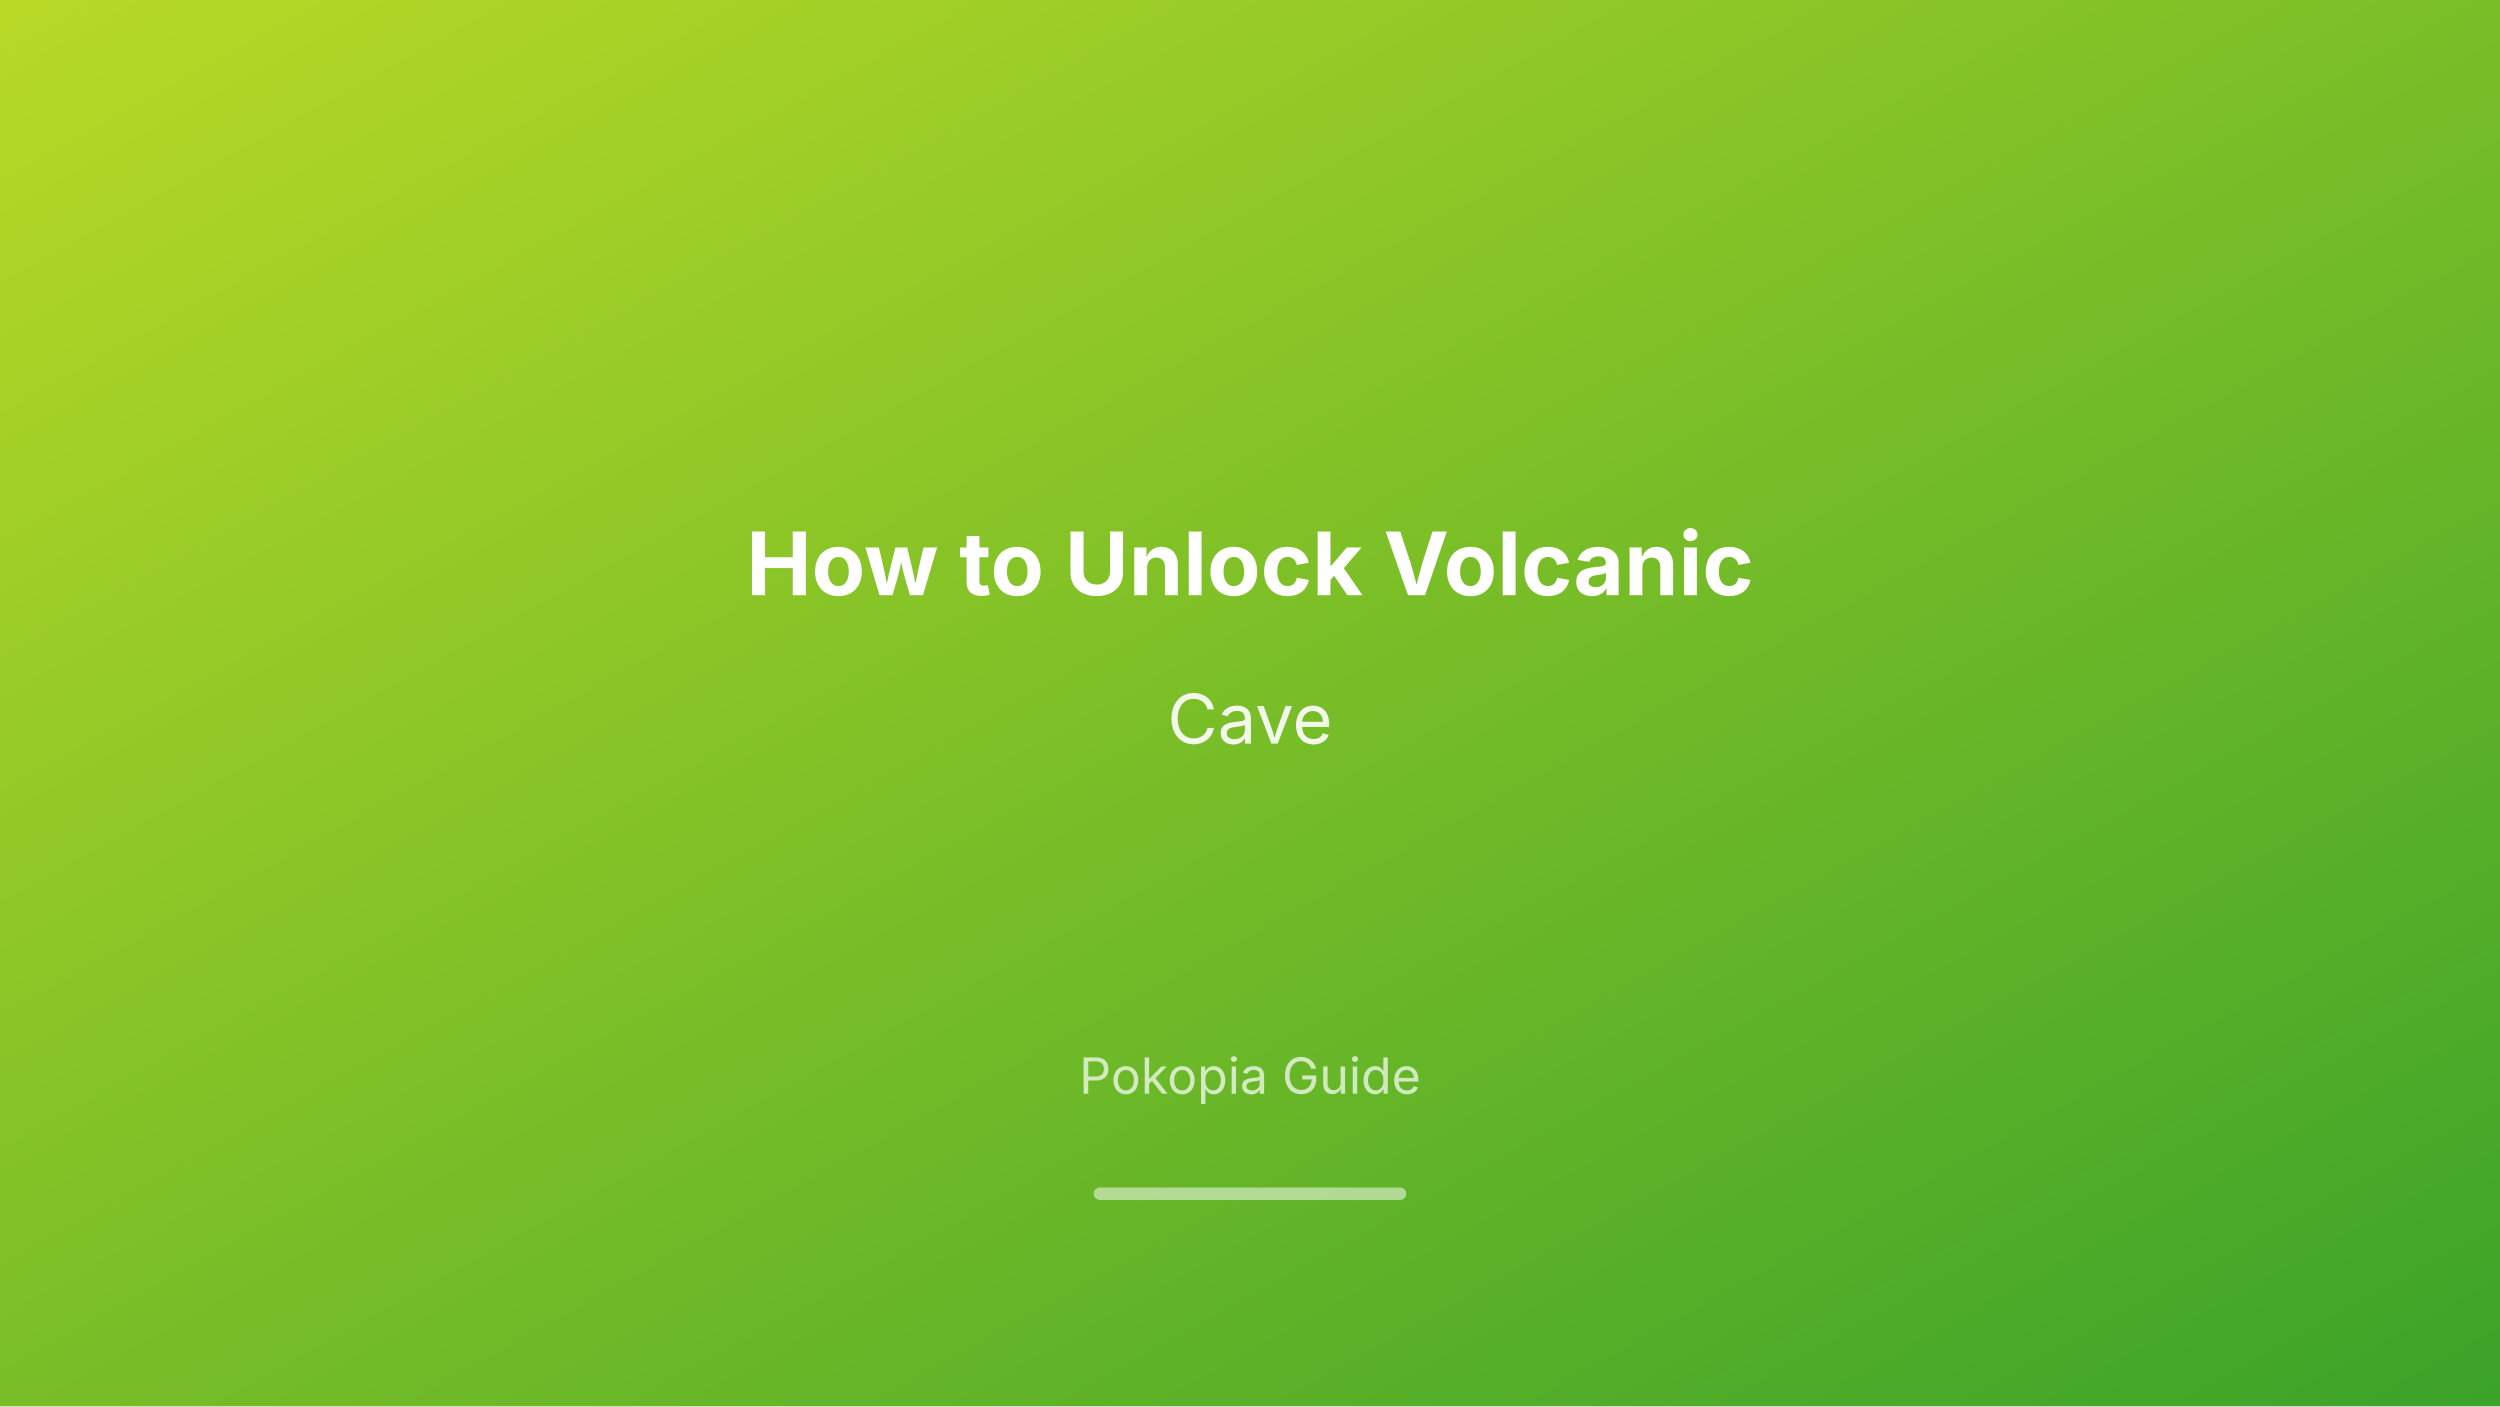
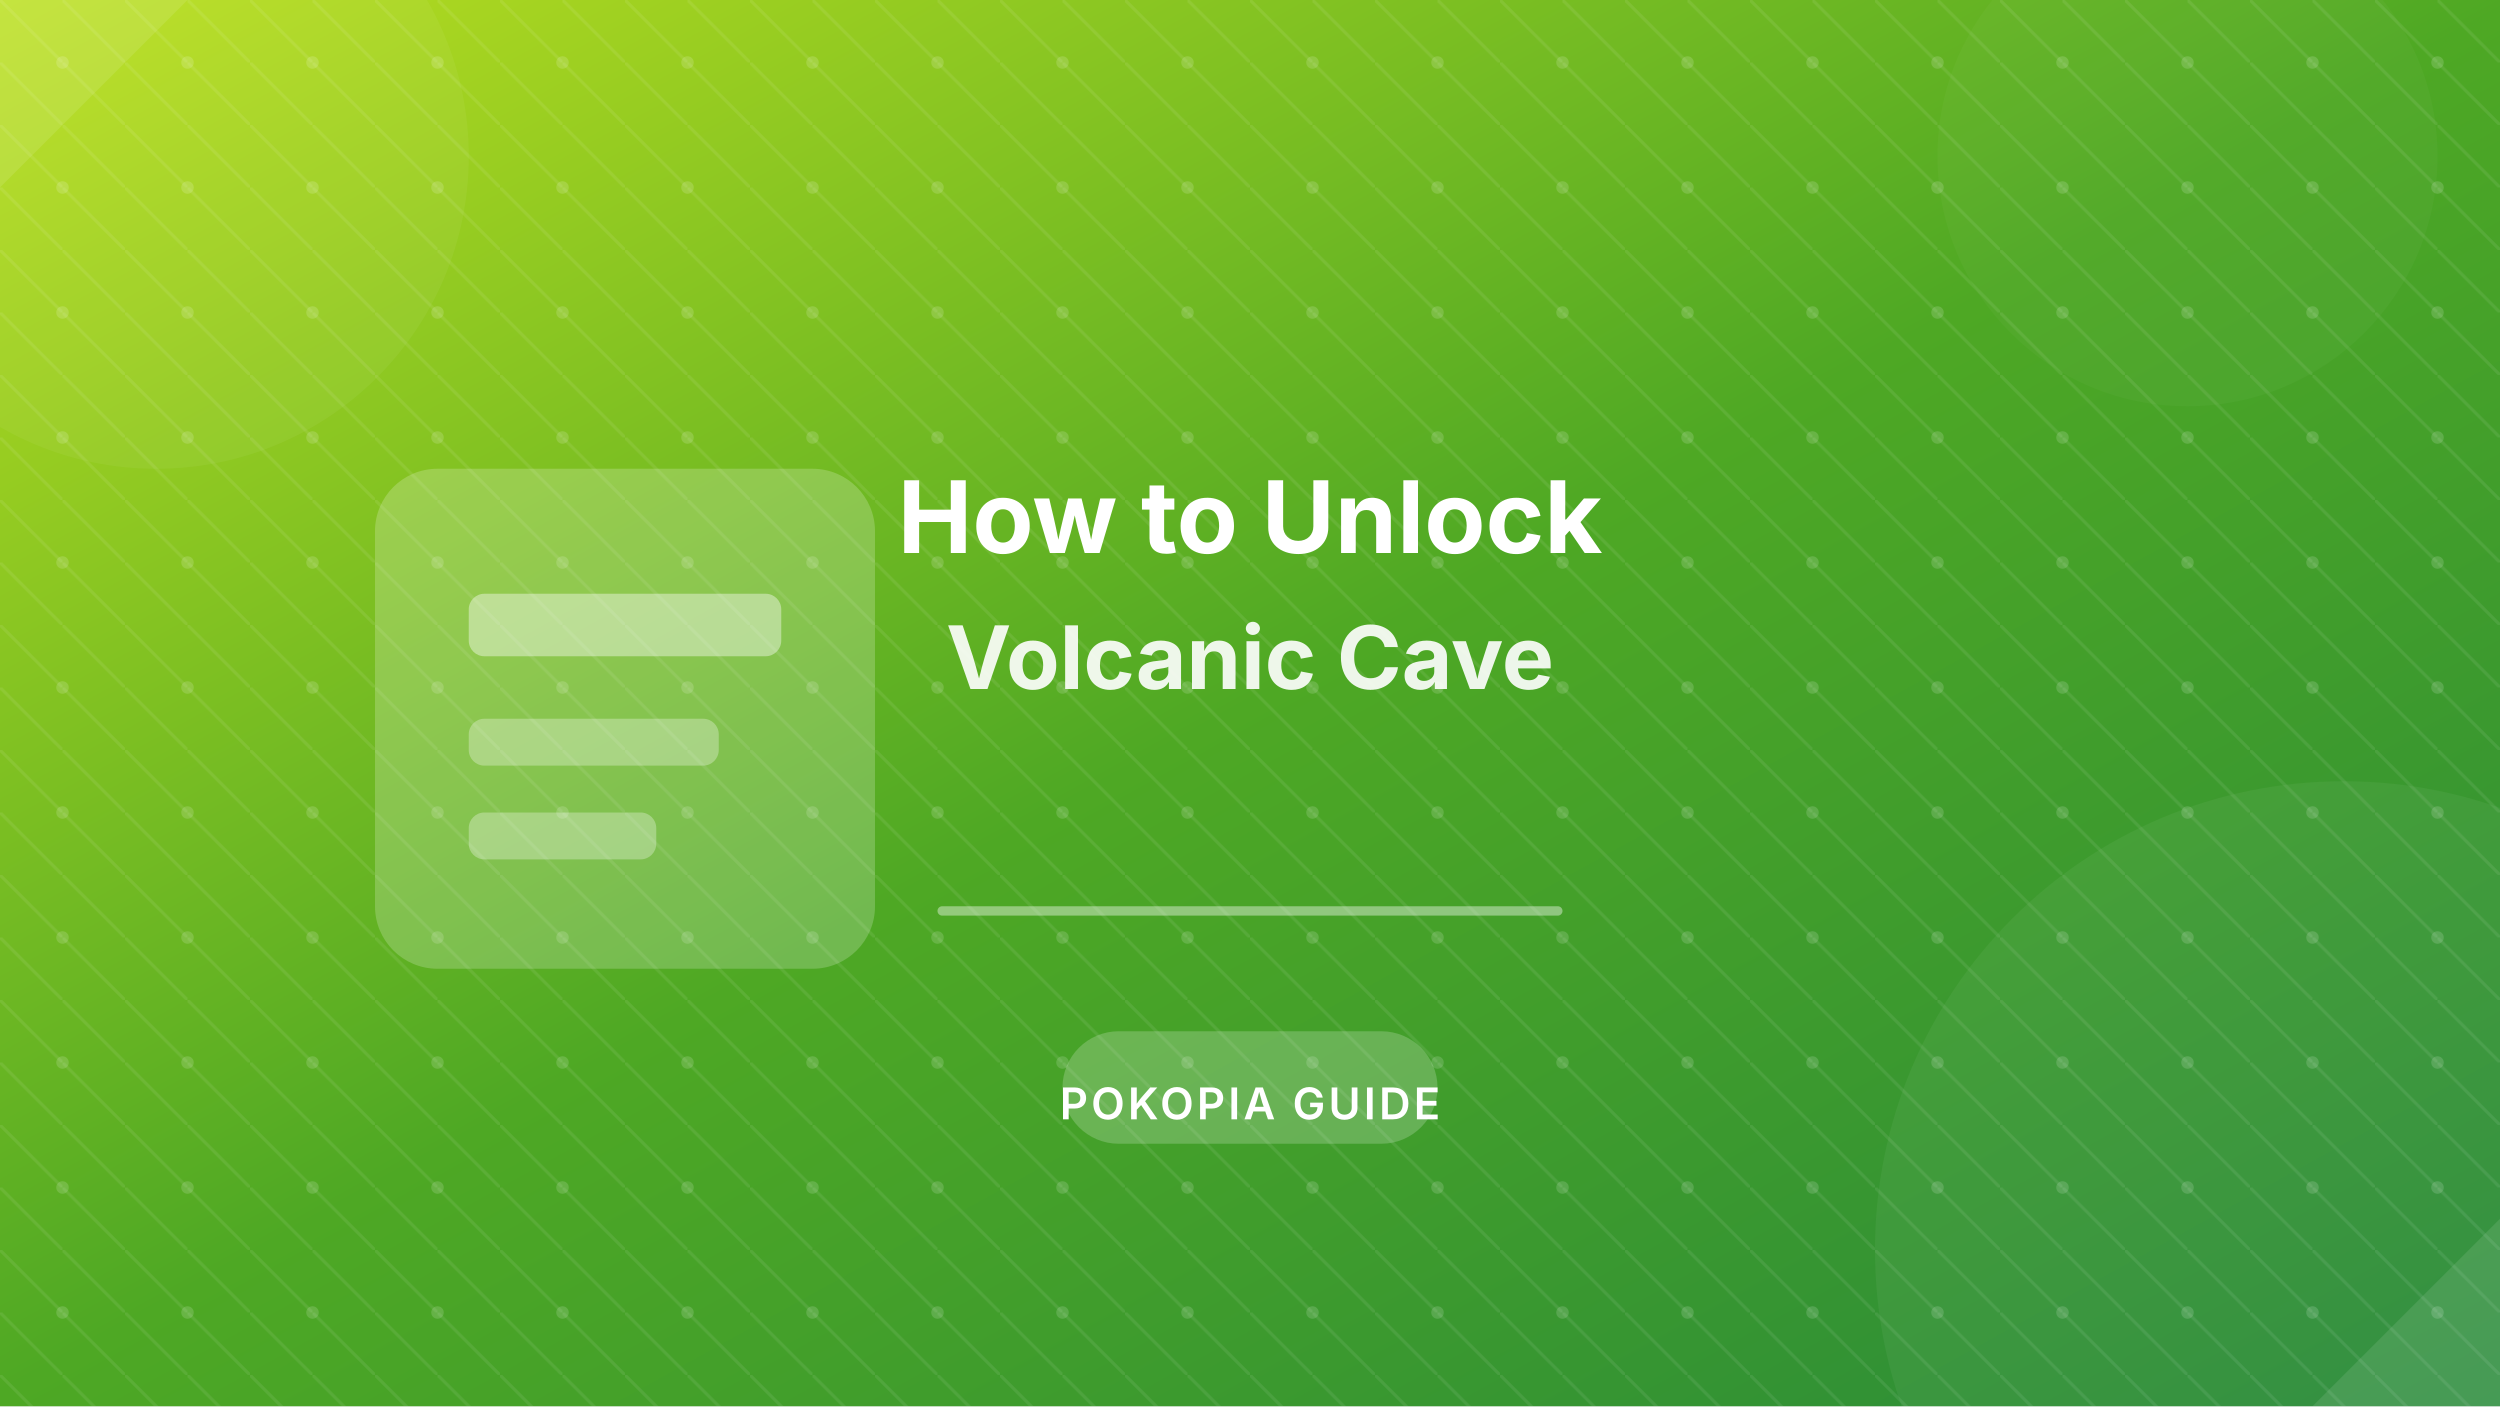
<svg xmlns="http://www.w3.org/2000/svg" width="800" height="450">
  <defs>
    <linearGradient id="bg" x1="0%" y1="0%" x2="100%" y2="100%">
-       <stop offset="0%" style="stop-color:hsl(71,70%,50%);stop-opacity:1" />
-       <stop offset="100%" style="stop-color:hsl(111,60%,40%);stop-opacity:1" />
+       <stop offset="0%" style="stop-color:hsl(71,75%,50%);stop-opacity:1" />
+       <stop offset="50%" style="stop-color:hsl(101,65%,40%);stop-opacity:1" />
+       <stop offset="100%" style="stop-color:hsl(131,55%,35%);stop-opacity:1" />
    </linearGradient>
+     <pattern id="dots" x="0" y="0" width="40" height="40" patternUnits="userSpaceOnUse">
+       <circle cx="20" cy="20" r="2" fill="rgba(255,255,255,0.15)" />
+     </pattern>
+     <pattern id="lines" x="0" y="0" width="20" height="20" patternUnits="userSpaceOnUse">
+       <line x1="0" y1="0" x2="20" y2="20" stroke="rgba(255,255,255,0.08)" stroke-width="1" />
+     </pattern>
  </defs>
  <rect width="800" height="450" fill="url(#bg)" />
-   <text x="400" y="180" font-family="system-ui, -apple-system, sans-serif" font-size="28" font-weight="bold" fill="white" text-anchor="middle" dominant-baseline="middle">
-     How to Unlock Volcanic
+   <rect width="800" height="450" fill="url(#dots)" />
+   <rect width="800" height="450" fill="url(#lines)" />
+   <circle cx="50" cy="50" r="100" fill="rgba(255,255,255,0.05)" />
+   <circle cx="750" cy="400" r="150" fill="rgba(255,255,255,0.05)" />
+   <circle cx="700" cy="50" r="80" fill="rgba(255,255,255,0.03)" />
+   <g transform="translate(0, 30)">
+     <rect x="120" y="120" width="160" height="160" rx="20" fill="rgba(255,255,255,0.2)" />
+     <rect x="150" y="160" width="100" height="20" rx="5" fill="rgba(255,255,255,0.4)" />
+     <rect x="150" y="200" width="80" height="15" rx="5" fill="rgba(255,255,255,0.3)" />
+     <rect x="150" y="230" width="60" height="15" rx="5" fill="rgba(255,255,255,0.3)" />
+   </g>
+   <text x="400" y="165" font-family="system-ui, -apple-system, BlinkMacSystemFont, sans-serif" font-size="32" font-weight="bold" fill="white" text-anchor="middle" dominant-baseline="middle" style="text-shadow: 0 2px 8px rgba(0,0,0,0.3)">
+     How to Unlock
  </text>
-   <text x="400" y="230" font-family="system-ui, -apple-system, sans-serif" font-size="22" fill="rgba(255,255,255,0.9)" text-anchor="middle" dominant-baseline="middle">
-     Cave
+   <text x="400" y="210" font-family="system-ui, -apple-system, BlinkMacSystemFont, sans-serif" font-size="28" font-weight="bold" fill="white" text-anchor="middle" dominant-baseline="middle" style="text-shadow: 0 2px 8px rgba(0,0,0,0.3)" opacity="0.9">
+     Volcanic Cave
  </text>
-   <text x="400" y="350" font-family="system-ui, -apple-system, sans-serif" font-size="16" fill="rgba(255,255,255,0.7)" text-anchor="middle">
-     Pokopia Guide
+   <rect x="300" y="290" width="200" height="3" rx="1.5" fill="rgba(255,255,255,0.4)" />
+   <rect x="340" y="330" width="120" height="36" rx="18" fill="rgba(255,255,255,0.2)" />
+   <text x="400" y="353" font-family="system-ui, -apple-system, sans-serif" font-size="14" font-weight="600" fill="white" text-anchor="middle" dominant-baseline="middle" letter-spacing="1">
+     POKOPIA GUIDE
  </text>
-   <rect x="350" y="380" width="100" height="4" rx="2" fill="rgba(255,255,255,0.5)" />
+   <path d="M0 0 L60 0 L0 60 Z" fill="rgba(255,255,255,0.1)" />
+   <path d="M800 450 L740 450 L800 390 Z" fill="rgba(255,255,255,0.1)" />
</svg>
